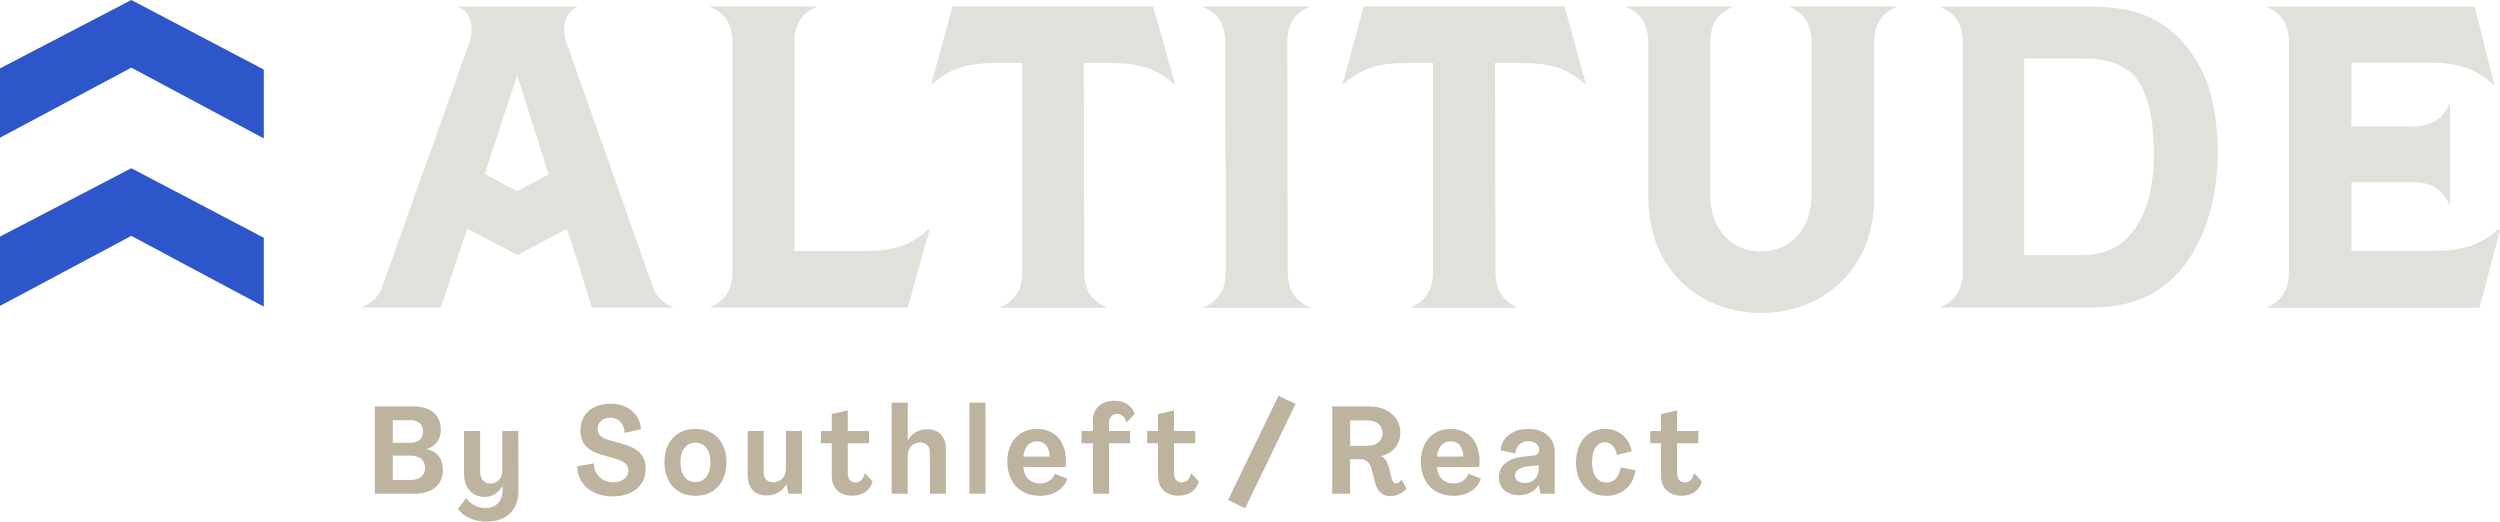
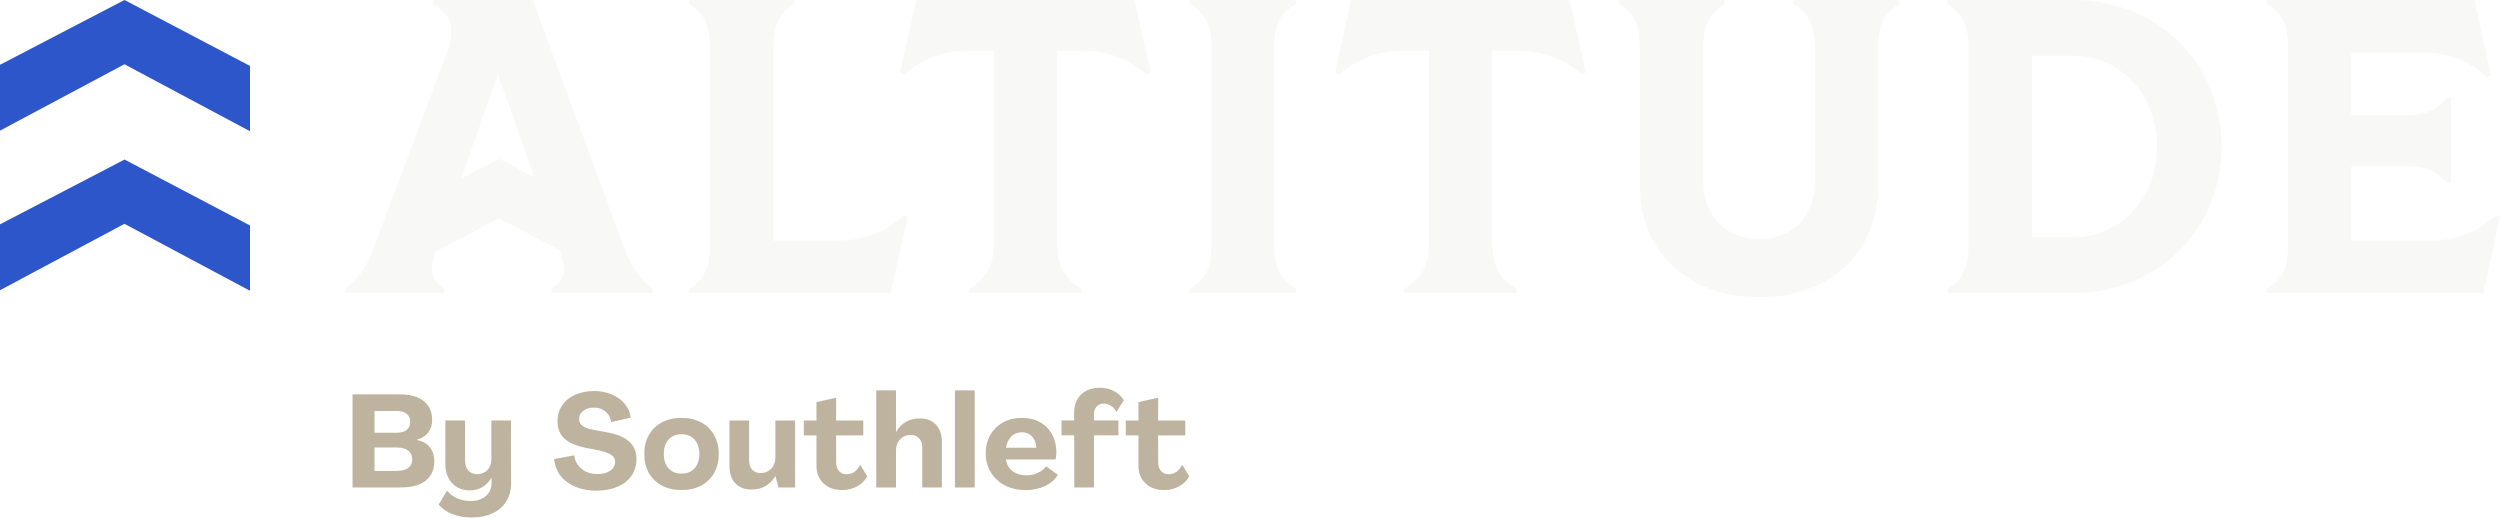
- <svg xmlns="http://www.w3.org/2000/svg" id="b" width="1056.7" height="220.5" viewBox="0 0 1056.7 220.5">
+ <svg xmlns="http://www.w3.org/2000/svg" id="b" width="420.57" height="87.06" viewBox="0 0 420.57 87.06">
  <g id="c">
-     <path d="M111.5,100.5l-56-29.4L0,100v29.3l55.5-29.6,56,29.9v-29.1ZM111.5,29.4L55.5,0,0,28.9v29.3l55.5-29.6,56,29.9v-29.1Z" fill="#2d56ca" stroke-width="0" />
-     <path d="M487.4,2.7l9.2,32.7-.3.2c-8.4-7.6-16.4-9-27.7-9h-10.5l.2,88.2c0,8.4,3.7,12.5,9.2,15v.3h-44.6v-.3c5.5-2.3,9.2-6.6,9.2-15V26.6h-10.4c-11.3,0-19.4,1.5-27.7,9l-.3-.2,8.9-32.7h84.8ZM284.2,129.7v.3h-34l-8.2-26.2-2.4-7-20.9,11-21.2-11.2-2.4,7.2-8.8,26.2h-33v-.3c3.5-1.5,6.3-3.8,7.9-7.5l37.4-104.7c1.8-6.5.2-12.4-4.7-14.4v-.3h50s0,.4,0,.3c-4.7,2-6.4,7.5-4.9,13.7l37.3,105.4c1.5,3.6,4.3,6,7.9,7.5h0ZM231.9,73.7l-13.3-41.9-13.7,41.7,13.7,7.3,13.3-7.1ZM364.7,106.1h-28.9V18c0-8.4,3.7-12.7,9.2-15v-.3h-44.6v.3c5.5,2.4,9.2,6.6,9.2,15v96.7c0,8.4-3.7,12.7-9.2,15v.3h83.3l9.2-32.9-.5-.3c-8.3,8.1-16.9,9.3-27.7,9.3ZM544.3,114.7l-.2-96.7c0-8.4,3.7-12.7,9.2-15v-.3h-44.6v.3c5.5,2.4,9.2,6.6,9.2,15v33.5l.2,26.9v36.4c0,8.4-3.7,12.7-9.2,15v.3h44.6v-.3c-5.6-2.4-9.2-6.7-9.2-15.1ZM1056.1,96.7c-8.3,7.6-16.4,9.3-27.7,9.3h-34.5v-29h26c8.7,0,12.8,3.8,15.4,9.5h.3v-42.6h-.3c-2.6,5.7-6.7,9.5-15.4,9.5h-26v-26.9h32.6c11.3,0,19.3,1.7,27.5,9.5l.3-.3-8.3-32.9h-87.7v.3c5.5,2.4,9.2,6.6,9.2,15v96.7c0,8.4-3.7,12.7-9.2,15v.3h89.7l8.7-32.7-.6-.7ZM935,42.2c1.6,7.4,2.4,14.4,2.4,21.1,0,16.9-3.4,31.3-10.2,43-9.2,15.8-23.4,23.7-42.7,23.7h-64.1v-.3c5.3-2.2,8.9-6.3,9.2-14.1V16.2c-.5-7.2-4.1-11-9.2-13.1v-.3h64c7.9.1,14.5,1,19.7,2.8,8.9,2.9,16.1,8.3,21.7,16.2,4.5,6.1,7.6,13,9.2,20.4h0ZM910.4,65c0-13-2-22.9-6-29.9-4.1-6.9-12.2-10.4-24.3-10.4h-24.5v83.1h24.5c12.6,0,21.3-6.2,26.3-18.6,2.6-6.7,4-14.8,4-24.2h0ZM576.4,2.7l-8.9,32.7.3.2c8.3-7.5,16.4-9,27.7-9h10.2v88.2c0,8.4-3.7,12.7-9.2,15v.3h44.6v-.3c-5.3-2.4-9-6.6-9-15l-.2-88.2h10.4c11.3,0,19.3,1.4,27.7,9l.3-.2-9-32.7h-84.9ZM756.7,3c5.3,2.4,9,6.6,9,15v64.3c0,15.6-9.9,24-21.4,24s-21.4-8.4-21.4-24V18c0-8.4,3.7-12.7,9.2-15v-.3h-44.6v.3c5.5,2.4,9.2,6.6,9.2,15v65.7c0,29.5,21.1,48.6,47.7,48.6s47.8-19.1,47.8-48.6V18c0-8.4,3.7-12.7,9.2-15v-.3h-44.6v.3h-.1Z" fill="#e2e0da" stroke-width="0" />
-     <path d="M158.44,171.77h16.22c3.67,0,6.53.87,8.58,2.6,2.05,1.73,3.07,4.18,3.07,7.33,0,2.01-.52,3.73-1.56,5.15-1.04,1.42-2.48,2.38-4.32,2.86v.1c2.15.49,3.81,1.48,4.99,2.99,1.18,1.51,1.77,3.42,1.77,5.75,0,3.19-1.07,5.68-3.22,7.46-2.15,1.79-5.17,2.68-9.05,2.68h-16.48v-36.92ZM173.52,187.16c1.66,0,2.96-.42,3.9-1.27s1.4-2.02,1.4-3.51-.47-2.66-1.4-3.51c-.94-.85-2.24-1.27-3.9-1.27h-7.49v9.57h7.49ZM173.52,202.87c1.91,0,3.41-.45,4.5-1.35,1.09-.9,1.64-2.17,1.64-3.8s-.55-2.89-1.64-3.8c-1.09-.9-2.59-1.35-4.5-1.35h-7.49v10.3h7.49ZM198.63,219.09c-2.11-.94-3.81-2.25-5.1-3.95l3.54-4.58c.94,1.32,2.11,2.34,3.51,3.07,1.4.73,2.92,1.09,4.55,1.09,2.25,0,4.03-.66,5.33-1.98s1.95-3.14,1.95-5.46v-1.92h-.05c-.76,1.46-1.79,2.6-3.09,3.43-1.3.83-2.71,1.25-4.24,1.25-2.74,0-4.91-.88-6.5-2.65-1.59-1.77-2.39-4.18-2.39-7.23v-17.99h6.81v17.26c0,1.49.38,2.69,1.14,3.59.76.9,1.82,1.35,3.17,1.35,1.49,0,2.7-.49,3.64-1.48s1.4-2.3,1.4-3.93v-16.8h6.76l.05,25.43c0,4.02-1.21,7.18-3.61,9.46-2.41,2.29-5.69,3.43-9.85,3.43-2.57,0-4.91-.47-7.02-1.4ZM251.31,208.28c-2.22-1.04-3.98-2.52-5.28-4.45s-2-4.17-2.11-6.73l7.07-1.25c.07,2.39.88,4.32,2.42,5.8,1.54,1.47,3.48,2.21,5.8,2.21,1.94,0,3.49-.48,4.65-1.43,1.16-.95,1.74-2.16,1.74-3.61,0-1.18-.43-2.16-1.3-2.94-.87-.78-2.25-1.45-4.16-2l-5.1-1.46c-3.4-.9-5.87-2.19-7.41-3.87-1.54-1.68-2.31-3.89-2.31-6.63,0-2.22.51-4.18,1.53-5.88,1.02-1.7,2.5-3.02,4.45-3.98,1.94-.95,4.21-1.43,6.81-1.43,2.39,0,4.53.45,6.42,1.35,1.89.9,3.4,2.18,4.52,3.82,1.13,1.65,1.76,3.54,1.9,5.69l-6.92,1.46c-.07-1.91-.67-3.45-1.79-4.63-1.13-1.18-2.54-1.77-4.24-1.77s-2.94.44-3.93,1.33c-.99.88-1.48,2-1.48,3.35,0,1.21.41,2.21,1.22,2.99.81.78,2.12,1.41,3.93,1.9l5.04,1.4c3.5.9,6.07,2.2,7.7,3.9,1.63,1.7,2.44,3.93,2.44,6.71,0,2.29-.56,4.32-1.69,6.08-1.13,1.77-2.75,3.15-4.86,4.13-2.11.99-4.59,1.48-7.44,1.48s-5.43-.52-7.64-1.56ZM287.03,207.83c-1.98-1.16-3.5-2.82-4.58-4.97-1.07-2.15-1.61-4.64-1.61-7.49s.54-5.32,1.61-7.44c1.07-2.11,2.6-3.75,4.58-4.91,1.98-1.16,4.28-1.74,6.92-1.74s4.94.58,6.92,1.74c1.98,1.16,3.5,2.8,4.58,4.91,1.07,2.12,1.61,4.59,1.61,7.44s-.54,5.34-1.61,7.49c-1.07,2.15-2.6,3.8-4.58,4.97s-4.28,1.74-6.92,1.74-4.94-.58-6.92-1.74ZM298.58,201.49c1.14-1.51,1.72-3.54,1.72-6.11s-.57-4.54-1.72-6.03-2.69-2.24-4.63-2.24-3.48.75-4.63,2.24-1.72,3.5-1.72,6.03.57,4.6,1.72,6.11,2.69,2.26,4.63,2.26,3.48-.75,4.63-2.26ZM318.15,207.16c-1.4-1.51-2.11-3.61-2.11-6.32v-18.67h6.76v17.37c0,1.35.35,2.41,1.07,3.17.71.76,1.67,1.14,2.89,1.14,1.63,0,2.94-.54,3.93-1.61.99-1.07,1.48-2.51,1.48-4.32v-15.76h6.81v26.52h-5.72l-.88-4h-.05c-.83,1.53-1.97,2.7-3.41,3.51-1.44.81-3.08,1.22-4.91,1.22-2.5,0-4.45-.75-5.85-2.26ZM353.88,207.26c-1.54-1.51-2.31-3.58-2.31-6.21v-13.68h-4.58v-5.2h4.58v-7.18l6.76-1.51v8.68h9v5.2h-9v12.48c0,1.28.29,2.28.86,2.99.57.71,1.36,1.07,2.37,1.07,2.08,0,3.41-1.32,4-3.95l3.28,3.59c-.52,1.87-1.53,3.34-3.04,4.39-1.51,1.06-3.34,1.59-5.49,1.59-2.74,0-4.88-.75-6.42-2.26ZM376.89,170.21h6.81v15.96h.05c.83-1.53,1.95-2.7,3.35-3.51,1.4-.81,3.02-1.22,4.86-1.22,2.46,0,4.39.75,5.77,2.24,1.39,1.49,2.08,3.61,2.08,6.34v18.67h-6.76v-17.37c0-1.35-.36-2.41-1.07-3.17-.71-.76-1.67-1.14-2.89-1.14-1.66,0-2.98.53-3.95,1.59-.97,1.06-1.46,2.5-1.46,4.34v15.76h-6.81v-38.48ZM409.75,170.21h6.81v38.48h-6.81v-38.48ZM432.32,207.81c-2.08-1.18-3.69-2.86-4.84-5.04-1.14-2.18-1.72-4.71-1.72-7.59s.52-5.21,1.56-7.31c1.04-2.1,2.51-3.72,4.42-4.86,1.91-1.14,4.12-1.72,6.66-1.72s4.61.56,6.45,1.66c1.84,1.11,3.25,2.7,4.24,4.76.99,2.06,1.48,4.46,1.48,7.2,0,1.21-.07,2.05-.21,2.5h-17.84c.17,2.15.89,3.84,2.16,5.07,1.27,1.23,2.9,1.85,4.91,1.85,1.49,0,2.79-.36,3.9-1.09,1.11-.73,1.91-1.73,2.39-3.02l5.25,2.08c-.73,2.25-2.14,4.03-4.24,5.33-2.1,1.3-4.53,1.95-7.31,1.95s-5.2-.59-7.28-1.77ZM443.71,192.99c-.1-2.04-.62-3.63-1.53-4.76-.92-1.13-2.18-1.69-3.77-1.69-1.7,0-3.04.56-4.03,1.69-.99,1.13-1.6,2.71-1.85,4.76h11.18ZM461.96,187.37h-4.84v-5.2h4.84v-4.42c0-2.56.82-4.6,2.47-6.11,1.65-1.51,3.86-2.26,6.63-2.26,2.15,0,3.97.49,5.46,1.48,1.49.99,2.51,2.35,3.07,4.08l-3.43,3.69c-.28-1.11-.77-2-1.48-2.68-.71-.68-1.55-1.01-2.52-1.01s-1.82.36-2.44,1.07c-.62.71-.94,1.64-.94,2.78v3.38h8.89v5.2h-8.89v21.32h-6.76l-.05-21.32ZM491.78,207.26c-1.54-1.51-2.31-3.58-2.31-6.21v-13.68h-4.58v-5.2h4.58v-7.18l6.76-1.51v8.68h9v5.2h-9v12.48c0,1.28.29,2.28.86,2.99.57.71,1.36,1.07,2.37,1.07,2.08,0,3.41-1.32,4-3.95l3.28,3.59c-.52,1.87-1.53,3.34-3.04,4.39-1.51,1.06-3.34,1.59-5.49,1.59-2.74,0-4.88-.75-6.42-2.26ZM583.64,208.28c-1.08-.94-1.82-2.18-2.24-3.74l-1.82-6.81c-.31-1.07-.85-1.95-1.61-2.63-.76-.68-1.6-1.01-2.5-1.01h-4.78v14.61h-7.59v-36.92h15.44c2.63,0,4.97.47,6.99,1.4,2.03.94,3.6,2.25,4.71,3.95,1.11,1.7,1.66,3.68,1.66,5.93s-.74,4.42-2.21,6.19c-1.47,1.77-3.48,2.95-6.01,3.54v.05c1.7.8,2.79,2.25,3.28,4.37l1.35,5.25c.35,1.25.92,1.87,1.72,1.87s1.58-.54,2.34-1.61l2.18,3.8c-.83.97-1.85,1.74-3.07,2.31-1.21.57-2.48.86-3.8.86-1.63,0-2.98-.47-4.06-1.4ZM578.02,188.46c1.87,0,3.4-.49,4.58-1.48,1.18-.99,1.77-2.26,1.77-3.82,0-1.66-.58-2.99-1.74-3.98-1.16-.99-2.7-1.48-4.6-1.48h-7.33v10.76h7.33ZM607.14,207.81c-2.08-1.18-3.69-2.86-4.84-5.04-1.14-2.18-1.72-4.71-1.72-7.59s.52-5.21,1.56-7.31c1.04-2.1,2.51-3.72,4.42-4.86,1.91-1.14,4.12-1.72,6.66-1.72s4.61.56,6.45,1.66c1.84,1.11,3.25,2.7,4.24,4.76.99,2.06,1.48,4.46,1.48,7.2,0,1.21-.07,2.05-.21,2.5h-17.84c.17,2.15.89,3.84,2.16,5.07,1.27,1.23,2.9,1.85,4.91,1.85,1.49,0,2.79-.36,3.9-1.09,1.11-.73,1.91-1.73,2.39-3.02l5.25,2.08c-.73,2.25-2.14,4.03-4.24,5.33-2.1,1.3-4.53,1.95-7.31,1.95s-5.2-.59-7.28-1.77ZM618.53,192.99c-.1-2.04-.62-3.63-1.53-4.76-.92-1.13-2.18-1.69-3.77-1.69-1.7,0-3.04.56-4.03,1.69-.99,1.13-1.6,2.71-1.85,4.76h11.18ZM635.92,207.26c-1.58-1.37-2.37-3.22-2.37-5.54s.91-4.36,2.73-5.9c1.82-1.54,4.45-2.49,7.88-2.83l4.21-.47c.66-.07,1.19-.31,1.59-.73.4-.42.6-.97.6-1.66,0-1.11-.43-1.99-1.3-2.65-.87-.66-1.98-.99-3.33-.99-1.56,0-2.83.51-3.82,1.53s-1.52,2.26-1.59,3.72l-6.24-1.46c.07-1.66.61-3.18,1.61-4.55,1-1.37,2.37-2.45,4.11-3.25,1.73-.8,3.73-1.2,5.98-1.2,3.4,0,6.11.9,8.14,2.7,2.03,1.8,3.04,4.2,3.04,7.18v17.52h-6.03l-.73-3.69h-.05c-.83,1.39-1.96,2.45-3.38,3.2-1.42.75-3.03,1.12-4.84,1.12-2.57,0-4.64-.68-6.21-2.05ZM648.77,202.45c1.09-1.14,1.64-2.63,1.64-4.47v-1.35l-4.68.52c-1.8.21-3.15.65-4.03,1.33s-1.33,1.53-1.33,2.57c0,.97.39,1.73,1.17,2.29.78.56,1.81.83,3.09.83,1.66,0,3.04-.57,4.13-1.72ZM672.24,207.86c-1.94-1.14-3.44-2.77-4.5-4.89-1.06-2.11-1.59-4.58-1.59-7.38s.5-5.39,1.51-7.54c1.01-2.15,2.43-3.81,4.26-4.99,1.84-1.18,3.97-1.77,6.4-1.77,2.95,0,5.43.85,7.46,2.55,2.03,1.7,3.34,4,3.93,6.92l-6.29,1.51c-.35-1.7-.97-3.02-1.87-3.95-.9-.94-1.96-1.4-3.17-1.4-1.66,0-2.99.76-3.98,2.29-.99,1.53-1.48,3.61-1.48,6.24s.56,4.71,1.69,6.24c1.13,1.53,2.61,2.29,4.45,2.29,1.56,0,2.88-.56,3.95-1.69,1.07-1.13,1.75-2.7,2.03-4.71l6.29,1.14c-.49,3.29-1.84,5.93-4.06,7.9-2.22,1.98-4.97,2.96-8.27,2.96-2.57,0-4.82-.57-6.76-1.72ZM704.41,207.26c-1.54-1.51-2.31-3.58-2.31-6.21v-13.68h-4.58v-5.2h4.58v-7.18l6.76-1.51v8.68h9v5.2h-9v12.48c0,1.28.29,2.28.86,2.99.57.71,1.36,1.07,2.37,1.07,2.08,0,3.41-1.32,4-3.95l3.28,3.59c-.52,1.87-1.53,3.34-3.04,4.39-1.51,1.06-3.34,1.59-5.49,1.59-2.74,0-4.88-.75-6.42-2.26ZM547.61,170.74l-7.2-3.48-21.31,44.07,7.2,3.48,21.31-44.07Z" fill="#bdb39e" stroke-width="0" />
+     <path d="M42.07,37.94l-21.12-11.1L0,37.74v11.08l20.94-11.17,21.12,11.27v-10.99ZM42.07,11.1L20.94,0,0,10.9v11.08l20.94-11.17,21.12,11.27v-10.99h0Z" fill="#2d56ca" stroke-width="0" />
+     <path d="M140.66,40.49h-10.57V8.45c0-4.44,1.06-6.13,3.59-7.82l-.07-.63h-17.68l-.07.63c2.61,1.69,3.59,3.38,3.59,7.82v32.39c0,4.44-.99,6.13-3.59,7.82l.07.63h33.95l2.82-12.82-.56-.28c-3.38,3.03-6.83,4.3-11.48,4.3ZM154.11,0l-2.68,12.18.63.35c3.1-2.54,6.2-4.01,11.27-4.01h3.87v31.97c0,4.58-1.27,6.27-4.23,8.17l.07.63h18.88l.07-.63c-2.89-1.9-4.15-3.59-4.15-8.17V8.52h3.8c5.14,0,8.24,1.48,11.27,4.01l.7-.35-2.75-12.18h-36.77ZM218.07.63l-.07-.63h-17.82l-.07.63c2.68,1.69,3.73,3.38,3.73,7.82v32.39c0,4.44-1.06,6.13-3.73,7.82l.07.63h17.82l.07-.63c-2.68-1.69-3.73-3.38-3.73-7.82V8.45c0-4.44,1.06-6.13,3.73-7.82ZM227.3,0l-2.68,12.18.63.35c3.1-2.54,6.2-4.01,11.27-4.01h3.87v31.97c0,4.58-1.27,6.27-4.23,8.17l.07.63h18.88l.07-.63c-2.89-1.9-4.16-3.59-4.16-8.17V8.52h3.8c5.14,0,8.24,1.48,11.27,4.01l.7-.35-2.75-12.18h-36.77ZM301.81,0l-.07.63c2.54,1.69,3.59,3.38,3.59,7.82v22.11c0,5.7-3.8,9.65-9.37,9.65s-9.44-3.94-9.44-9.65V8.45c0-4.44,1.06-6.13,3.59-7.82l-.07-.63h-17.68l-.07.63c2.61,1.69,3.59,3.38,3.59,7.82v22.82c0,11.13,8.17,18.73,20.14,18.73s19.93-7.61,19.93-18.73V8.45c0-4.44.99-6.13,3.59-7.82l-.07-.63h-17.68ZM348.79,0h-21.13l-.07.63c2.61,1.69,3.59,3.38,3.59,7.82v32.39c0,4.44-.99,6.13-3.59,7.82l.07.63h21.13c14.16,0,24.93-10.63,24.93-24.65S362.95,0,348.79,0ZM348.65,39.93h-6.83V9.37h6.83c8.1,0,14.23,6.55,14.23,15.28s-6.13,15.28-14.23,15.28ZM419.93,36.2c-3.45,3.03-6.83,4.3-11.41,4.3h-12.96v-12.54h9.23c3.38,0,5.14.77,6.9,2.89l.63-.07v-14.3l-.63-.07c-1.76,2.11-3.52,2.96-6.9,2.96h-9.23v-10.56h11.48c4.65,0,8.03,1.2,11.41,4.15l.63-.28L416.27,0h-34.86l-.07.63c2.61,1.69,3.59,3.38,3.59,7.82v32.39c0,4.44-.99,6.13-3.59,7.82l.07.63h36.34l2.82-12.82-.63-.28ZM104.83,41.2L89.62,0h-16.76l-.14.7c3.45,1.69,3.87,4.3,2.61,7.75l-12.26,32.75c-1.55,4.16-2.89,5.77-5,7.46v.63h16.62l.07-.63c-2.13-1.46-2.62-2.87-1.54-6.28l10.74-5.65,10.23,5.38c1.25,3.6.79,5.04-1.46,6.54l.07.63h16.97l.07-.63c-2.11-1.69-3.52-3.31-5-7.46ZM77.57,30.06l6.2-17.6,6.12,17.37-5.94-3.13-6.38,3.35Z" fill="#f8f8f6" stroke-width="0" />
+     <path d="M59.3,66.34h7.94c1.75,0,3.09.37,4.03,1.12.95.75,1.43,1.81,1.43,3.19,0,.85-.23,1.56-.68,2.13-.44.57-1.07.97-1.89,1.19v.04c.94.19,1.66.59,2.16,1.21.51.62.77,1.42.77,2.4,0,1.41-.49,2.49-1.47,3.26-.97.75-2.35,1.12-4.16,1.12h-8.12v-15.66ZM66.67,72.8c.76,0,1.34-.15,1.74-.46.4-.32.59-.78.59-1.39s-.2-1.03-.59-1.34c-.4-.32-.98-.48-1.74-.48h-3.67v3.67h3.67ZM66.76,79.21c.84,0,1.47-.16,1.91-.48.45-.34.68-.82.68-1.45s-.23-1.14-.68-1.47c-.44-.35-1.08-.53-1.91-.53h-3.76v3.94h3.76ZM79.41,87.06c-1.2,0-2.3-.19-3.3-.57-.98-.38-1.75-.92-2.31-1.61l1.39-2.33c.45.54,1.03.97,1.72,1.28.7.31,1.45.46,2.24.46,1.09,0,1.94-.28,2.57-.84.65-.54.97-1.29.97-2.24v-.84h-.02c-.37.66-.87,1.18-1.5,1.56-.63.38-1.31.57-2.05.57-1.29,0-2.32-.41-3.08-1.23-.75-.82-1.12-1.91-1.12-3.26v-7.28h3.32v6.75c0,.69.18,1.25.53,1.67.37.41.87.62,1.52.62s1.24-.23,1.69-.68c.45-.47.68-1.06.68-1.78v-6.58h3.3l.02,10.56c0,1.17-.27,2.19-.81,3.06-.54.87-1.31,1.53-2.31,2-.98.47-2.13.7-3.45.7ZM100.36,82.55c-1.29,0-2.46-.21-3.5-.64-1.04-.43-1.88-1.03-2.53-1.83-.63-.81-1-1.76-1.1-2.86l3.39-.62c.09.92.49,1.68,1.21,2.27.72.59,1.61.88,2.66.88.91,0,1.64-.19,2.18-.57.54-.4.81-.89.81-1.5,0-.47-.21-.85-.62-1.14-.41-.29-1.07-.54-1.98-.75l-2.18-.42c-1.7-.34-2.95-.87-3.74-1.58-.78-.72-1.17-1.69-1.17-2.93,0-1.01.26-1.9.79-2.66.53-.78,1.25-1.37,2.18-1.78.94-.43,2.01-.64,3.21-.64,1.07,0,2.05.19,2.93.57.89.37,1.62.89,2.18,1.56.56.67.9,1.46,1.03,2.35l-3.32.75c-.07-.73-.37-1.32-.9-1.76-.53-.45-1.18-.68-1.96-.68s-1.37.18-1.83.55c-.45.35-.68.81-.68,1.36,0,.47.18.85.55,1.14.37.29.95.51,1.76.66l2.2.42c1.76.29,3.06.81,3.89,1.56.84.73,1.25,1.73,1.25,2.99,0,1.07-.29,2.01-.86,2.82-.56.79-1.35,1.4-2.38,1.83-1.01.43-2.18.64-3.5.64ZM114.66,82.44c-1.25,0-2.35-.25-3.3-.75-.94-.5-1.67-1.2-2.2-2.11-.51-.92-.77-1.99-.77-3.21s.26-2.28.77-3.19c.53-.92,1.26-1.64,2.2-2.13.95-.5,2.05-.75,3.3-.75s2.34.25,3.28.75c.94.5,1.66,1.21,2.18,2.13.53.91.79,1.97.79,3.19s-.26,2.29-.79,3.21c-.51.91-1.24,1.61-2.18,2.11-.94.5-2.03.75-3.28.75ZM114.66,79.67c.91,0,1.64-.29,2.18-.88.54-.6.81-1.41.81-2.42s-.27-1.82-.81-2.42c-.54-.6-1.27-.9-2.18-.9s-1.66.3-2.2.9c-.53.6-.79,1.41-.79,2.42s.26,1.82.79,2.42c.54.59,1.28.88,2.2.88ZM126.46,82.35c-1.17,0-2.09-.34-2.75-1.03-.66-.7-.99-1.67-.99-2.9v-7.68h3.3v6.73c0,.65.17,1.16.51,1.54.35.38.82.57,1.41.57.73,0,1.33-.24,1.8-.73.47-.48.7-1.12.7-1.91v-6.2h3.32v11.26h-2.79l-.51-1.91h-.02c-.44.73-1,1.3-1.67,1.69-.66.38-1.43.57-2.31.57ZM141.73,82.44c-1.33,0-2.4-.37-3.19-1.12-.79-.75-1.19-1.75-1.19-2.99v-5.08h-2.13v-2.51h2.13v-3.1l3.32-.73-.02,3.83h4.58v2.51h-4.58l.02,4.55c0,.6.16,1.09.48,1.45.32.35.74.53,1.25.53,1.03,0,1.8-.54,2.31-1.61l1.17,1.96c-.35.7-.92,1.27-1.69,1.69-.78.41-1.6.62-2.46.62ZM147.41,65.68h3.32v6.97h.02c.43-.73.97-1.29,1.63-1.67.68-.4,1.45-.59,2.33-.59,1.17,0,2.09.35,2.75,1.06.66.69.99,1.65.99,2.88v7.68h-3.3v-6.73c0-.65-.18-1.16-.53-1.54-.34-.38-.8-.57-1.39-.57-.73,0-1.33.24-1.8.73-.47.48-.7,1.12-.7,1.91v6.2h-3.32v-16.32ZM160.65,65.68h3.32v16.32h-3.32v-16.32ZM172.52,82.44c-1.29,0-2.44-.26-3.45-.77-1.01-.53-1.8-1.26-2.38-2.2-.57-.94-.86-2-.86-3.19s.26-2.21.77-3.1c.51-.91,1.23-1.61,2.13-2.11.92-.51,1.98-.77,3.17-.77s2.18.24,3.06.73c.88.48,1.56,1.17,2.02,2.05.48.87.73,1.86.73,2.97,0,.48-.04.9-.13,1.25h-8.34c.1.81.46,1.45,1.08,1.94.63.48,1.41.73,2.33.73.69,0,1.33-.14,1.94-.42.6-.28,1.06-.65,1.39-1.1l1.98,1.41c-.44.78-1.15,1.41-2.13,1.89-.98.47-2.08.7-3.3.7ZM174.34,75.31c-.06-.82-.31-1.46-.75-1.91-.43-.45-.99-.68-1.69-.68s-1.3.24-1.78.73c-.47.47-.76,1.09-.88,1.87h5.1ZM180.7,73.24h-2.13v-2.51h2.13v-1.32c0-1.26.39-2.27,1.17-3.04.79-.76,1.86-1.14,3.19-1.14.87,0,1.65.19,2.35.57.72.38,1.27.89,1.65,1.52l-1.25,1.98c-.21-.43-.51-.76-.9-1.01-.38-.26-.79-.4-1.23-.4-.5,0-.9.17-1.21.51-.29.34-.44.78-.44,1.32v1.01h4.11v2.51h-4.11v8.76h-3.3l-.02-8.76ZM195.9,82.44c-1.34,0-2.4-.37-3.19-1.12-.79-.75-1.19-1.75-1.19-2.99v-5.08h-2.13v-2.51h2.13v-3.1l3.32-.73-.02,3.83h4.58v2.51h-4.58l.02,4.55c0,.6.16,1.09.48,1.45.32.35.74.53,1.25.53,1.03,0,1.8-.54,2.31-1.61l1.17,1.96c-.35.7-.92,1.27-1.69,1.69-.78.41-1.6.62-2.46.62Z" fill="#bdb39e" stroke-width="0" />
  </g>
</svg>
